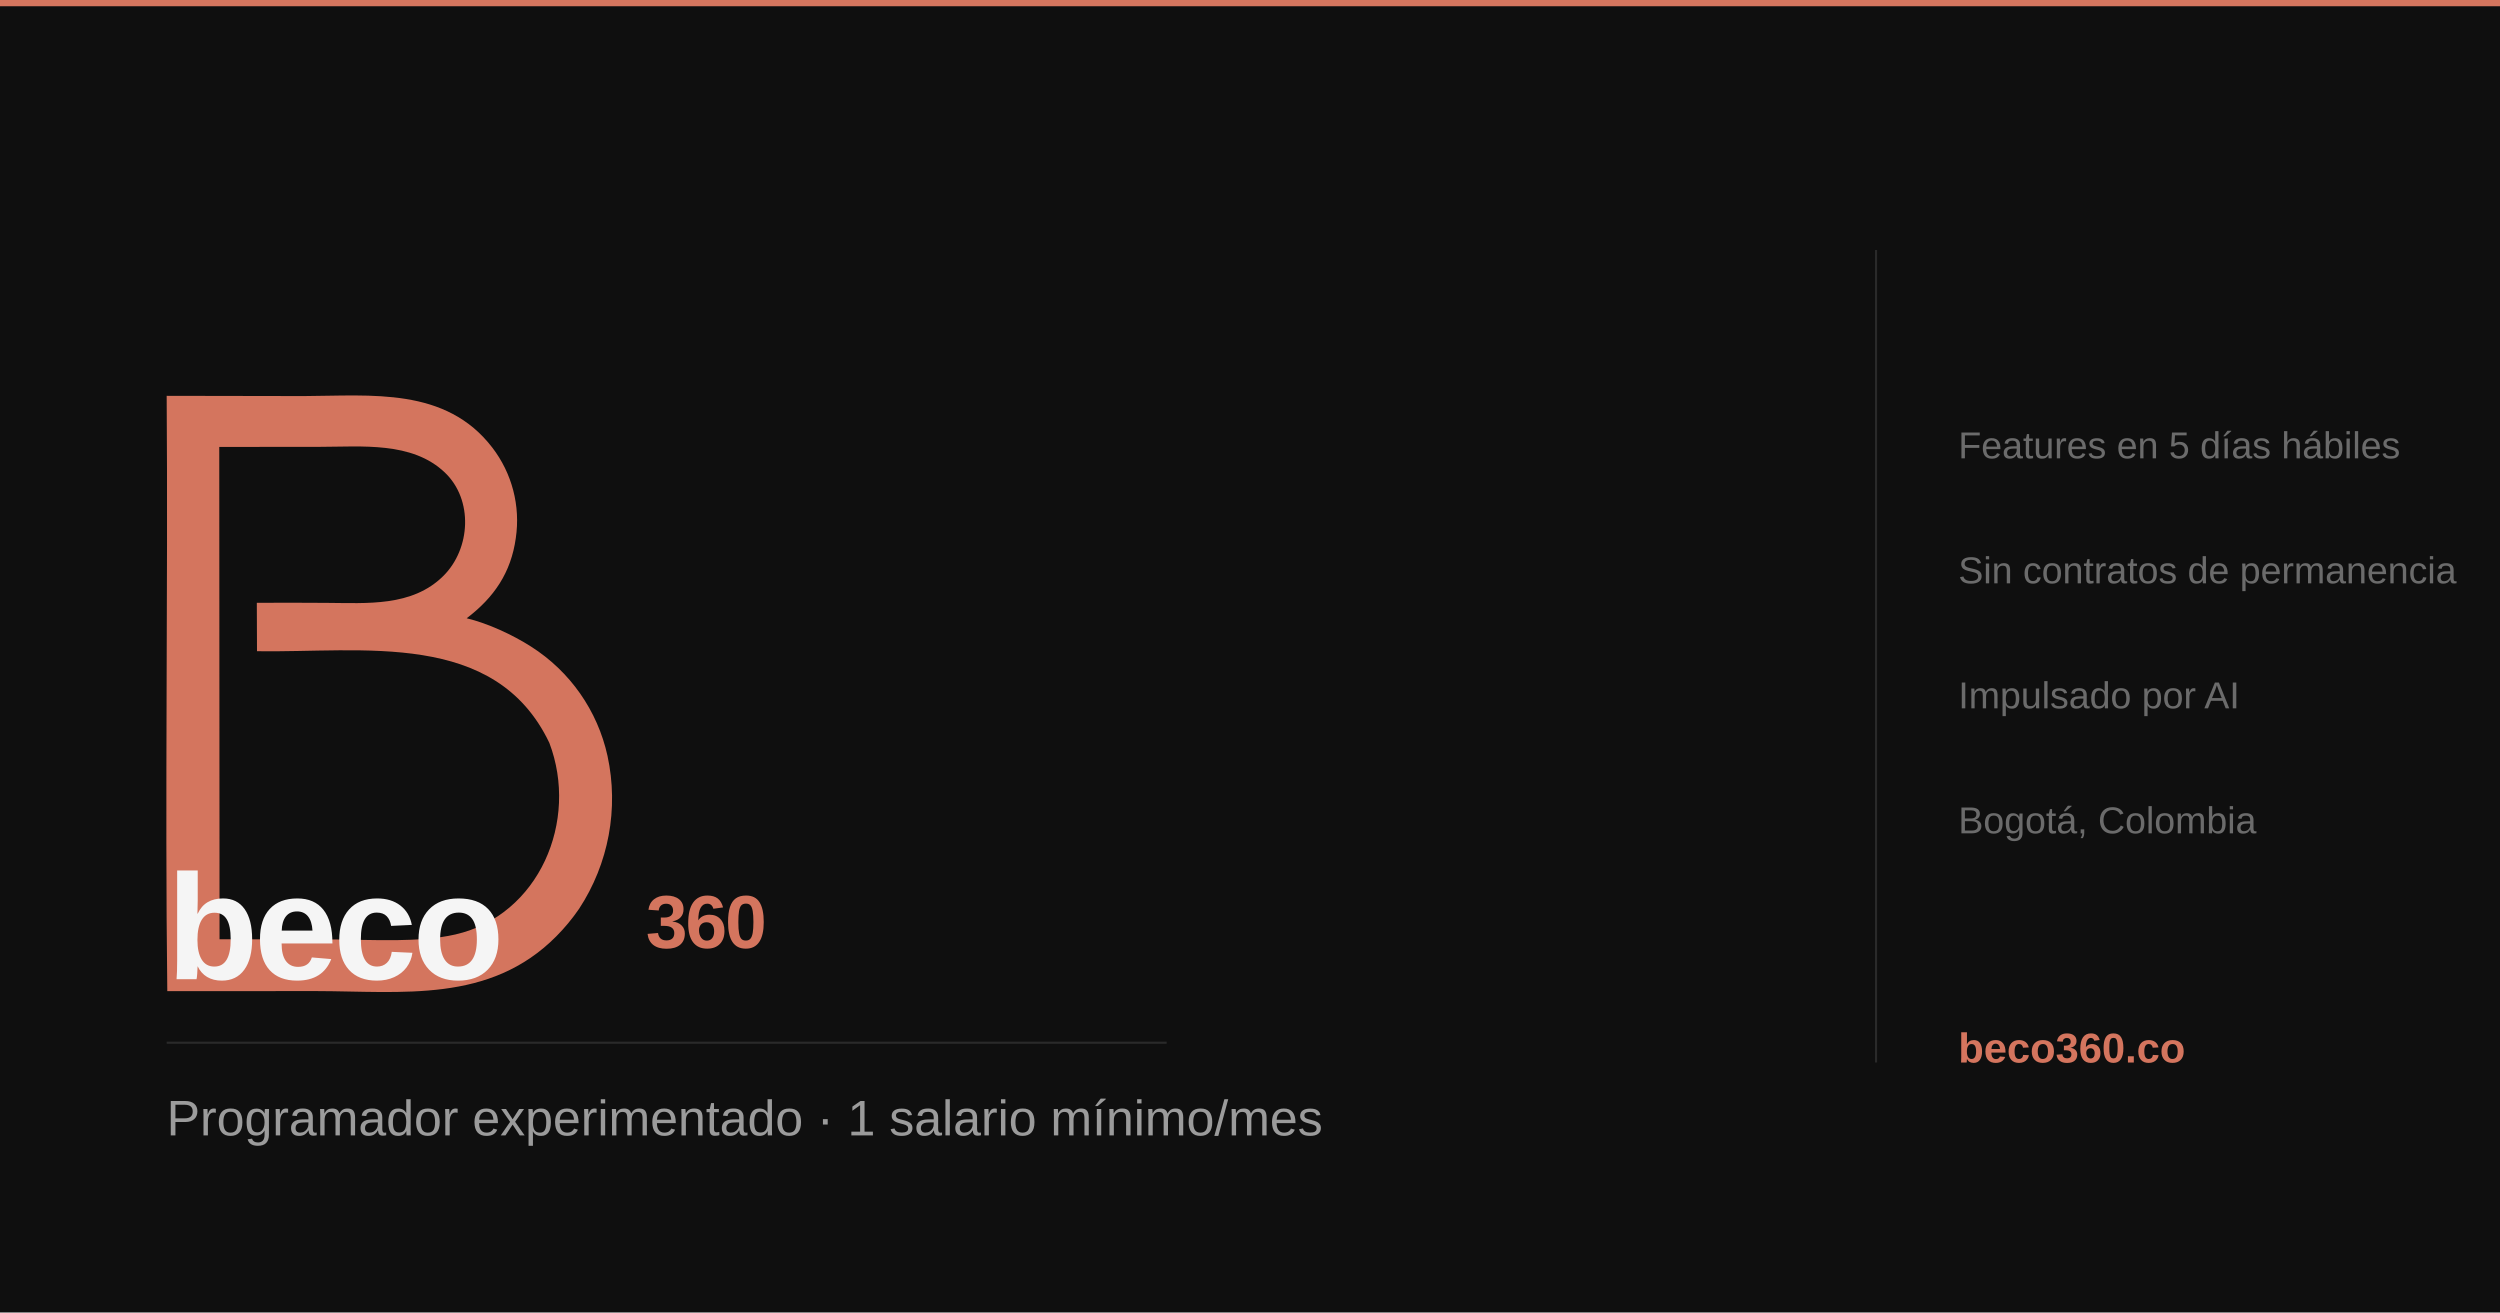
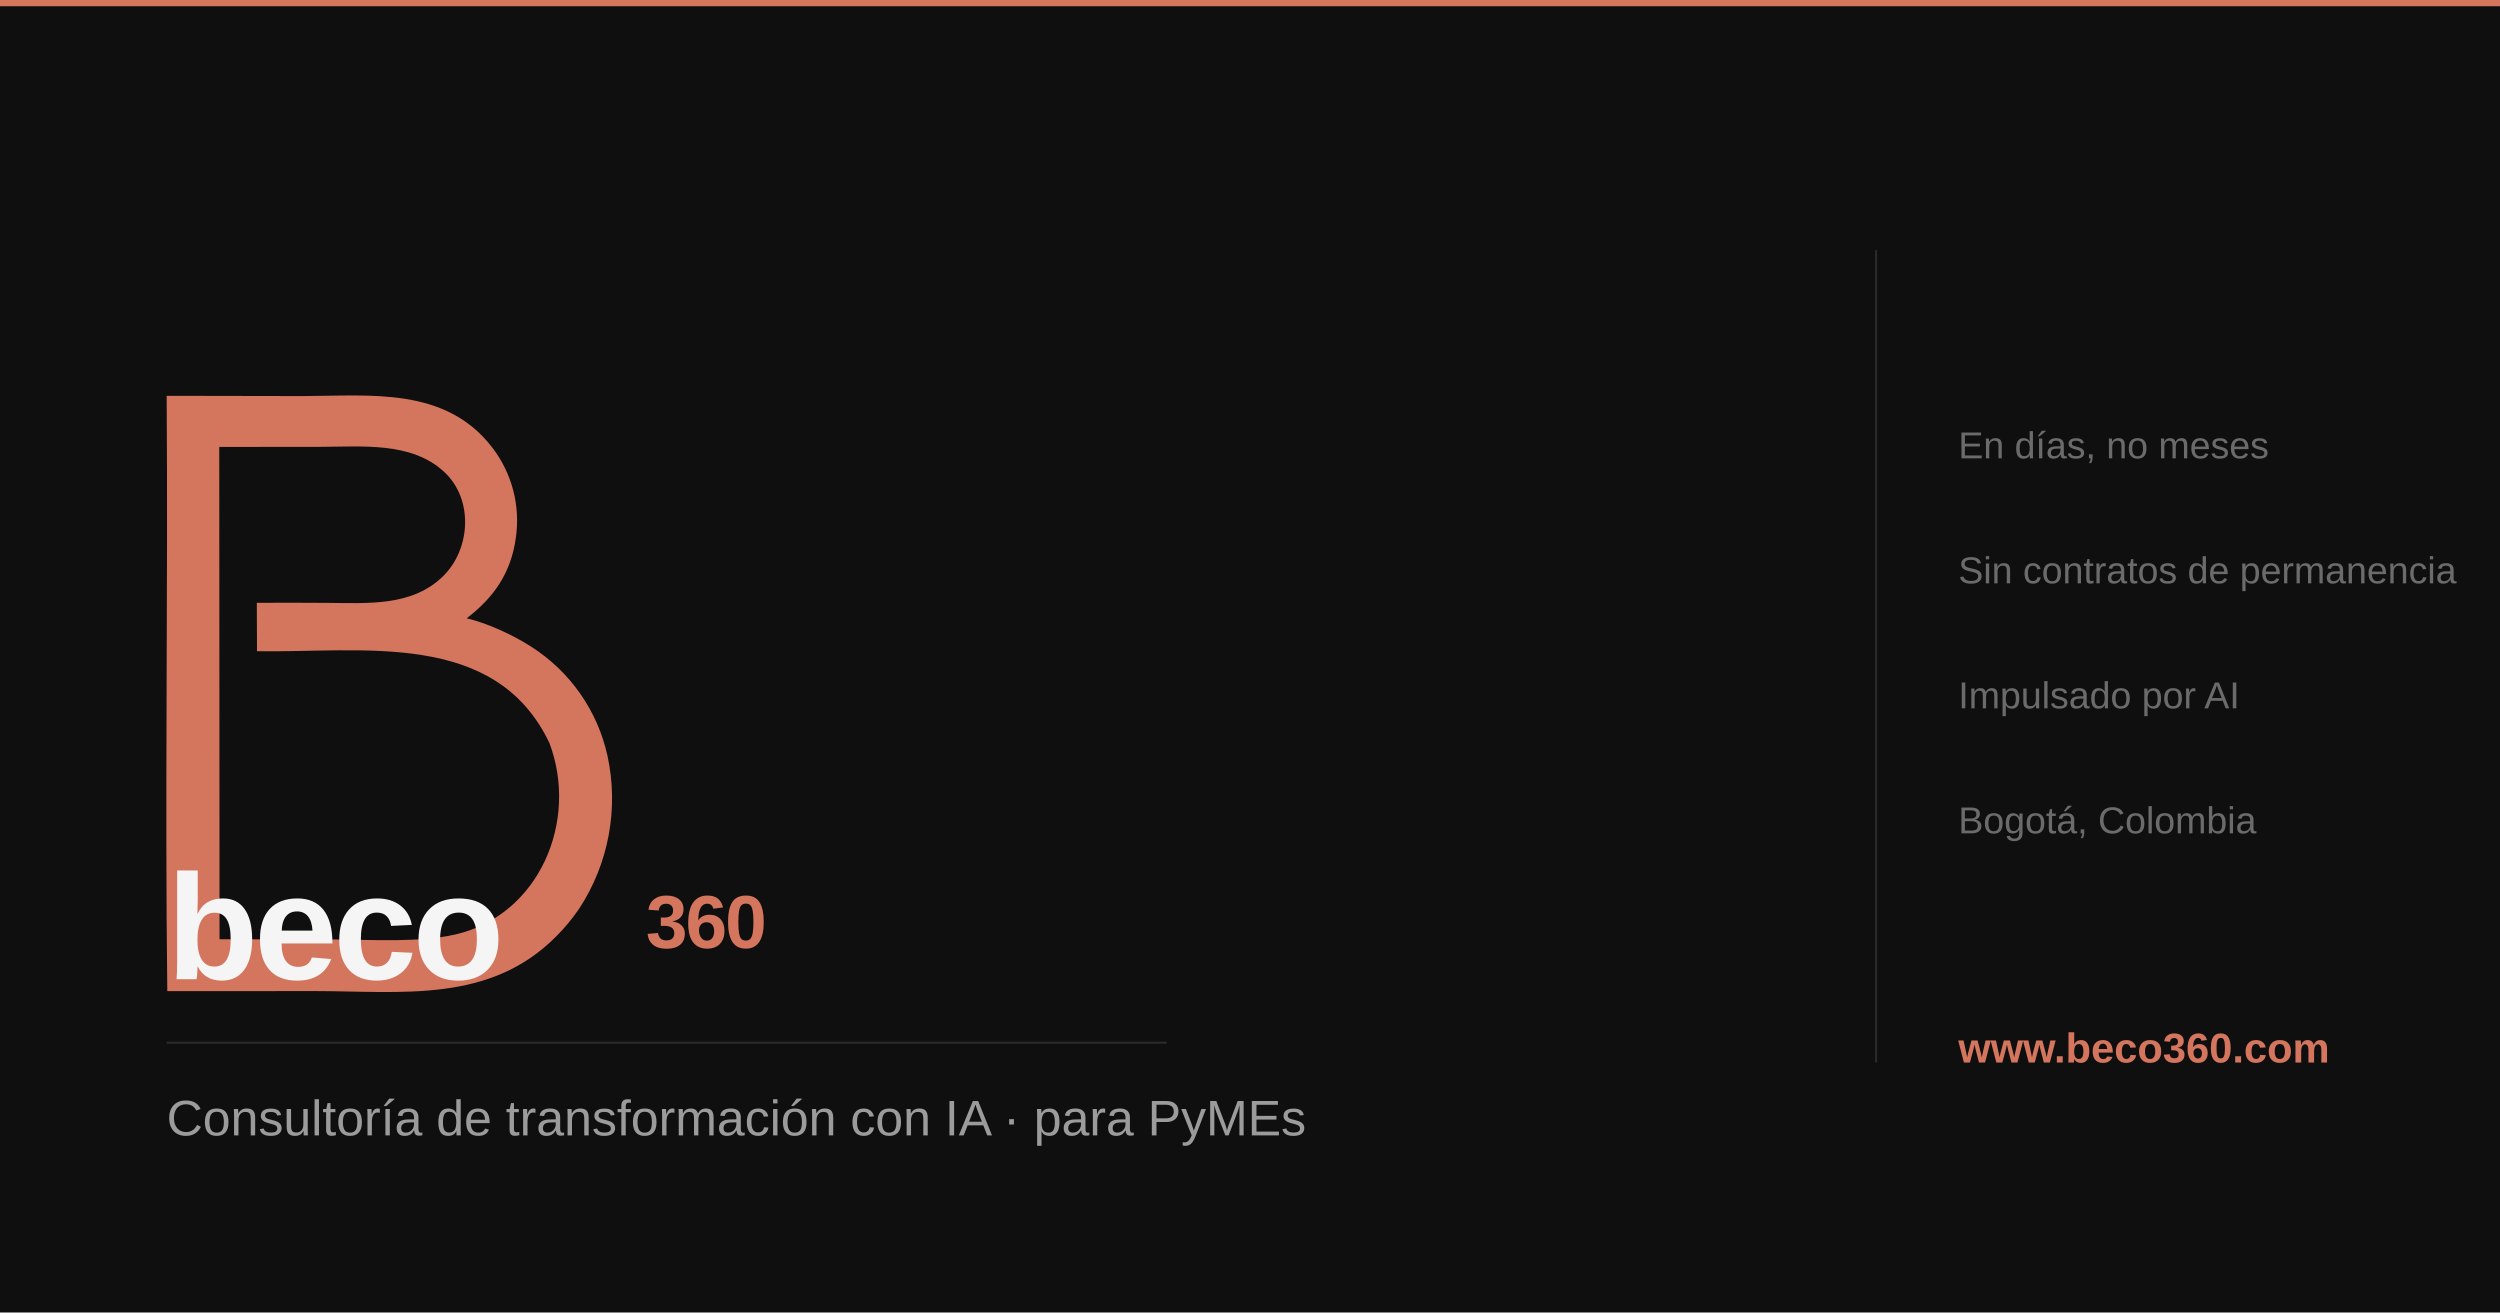
<svg xmlns="http://www.w3.org/2000/svg" width="1200" height="630" viewBox="0 0 1200 630">
  <rect width="1200" height="630" fill="#0F0F0F" />
  <rect x="0" y="0" width="1200" height="3" fill="#D4755E" />
  <g transform="translate(80, 190) scale(1.35)">
    <path fill="#D4755E" fill-rule="evenodd" d="M0 0L48.751 0.086C72.796 -0.021 99.247 -3.167 115.793 18.417C122.814 27.559 125.826 39.158 124.139 50.56C122.442 62.876 116.379 71.715 106.669 79.087C114.2 80.889 123.021 84.977 129.533 89.138C143.417 97.955 153.211 111.946 156.741 128.009C160.807 146.753 157.169 166.345 146.645 182.38C144.231 185.9 141.502 189.193 138.492 192.218C114.855 216 83.851 211.699 53.081 211.644L0.222 211.667C-0.641 141.491 0.501 70.371 0 0Z M18.699 18.17L54.483 18.137C69.367 18.125 87.264 16.179 98.899 27.257C109.088 36.959 108.093 54.38 98.381 64.03C87.266 75.073 71.176 73.686 56.759 73.614C48.524 73.552 40.29 73.544 32.055 73.591L32.118 90.805C69.48 91.401 116.818 83.051 136.055 123.375C146.618 151.075 132.514 184.692 102.584 191.528C89.762 194.457 73.536 193.376 60.151 193.292L18.801 193.209L18.699 18.17Z" />
  </g>
  <text x="80" y="470" font-family="'Plus Jakarta Sans', 'Helvetica Neue', Arial, sans-serif" font-size="72" font-weight="700" fill="#F5F5F5" letter-spacing="-2">beco</text>
  <text x="310" y="455" font-family="'Plus Jakarta Sans', 'Helvetica Neue', Arial, sans-serif" font-size="36" font-weight="600" fill="#D4755E" letter-spacing="-1">360</text>
  <rect x="80" y="500" width="480" height="1" fill="#2A2A2A" />
-   <text x="80" y="545" font-family="'Plus Jakarta Sans', 'Helvetica Neue', Arial, sans-serif" font-size="24" font-weight="400" fill="#9B9B9B">Programador experimentado · 1 salario mínimo/mes</text>
+   <text x="80" y="545" font-family="'Plus Jakarta Sans', 'Helvetica Neue', Arial, sans-serif" font-size="24" font-weight="400" fill="#9B9B9B">Consultoría de transformación con IA · para PyMEs</text>
  <rect x="900" y="120" width="1" height="390" fill="#2A2A2A" />
-   <text x="940" y="220" font-family="'Plus Jakarta Sans', 'Helvetica Neue', Arial, sans-serif" font-size="18" font-weight="500" fill="#6B6B6B">Features en 5 días hábiles</text>
+   <text x="940" y="220" font-family="'Plus Jakarta Sans', 'Helvetica Neue', Arial, sans-serif" font-size="18" font-weight="500" fill="#6B6B6B">En días, no meses</text>
  <text x="940" y="280" font-family="'Plus Jakarta Sans', 'Helvetica Neue', Arial, sans-serif" font-size="18" font-weight="500" fill="#6B6B6B">Sin contratos de permanencia</text>
  <text x="940" y="340" font-family="'Plus Jakarta Sans', 'Helvetica Neue', Arial, sans-serif" font-size="18" font-weight="500" fill="#6B6B6B">Impulsado por AI</text>
  <text x="940" y="400" font-family="'Plus Jakarta Sans', 'Helvetica Neue', Arial, sans-serif" font-size="18" font-weight="500" fill="#6B6B6B">Bogotá, Colombia</text>
-   <text x="940" y="510" font-family="'Plus Jakarta Sans', 'Helvetica Neue', Arial, sans-serif" font-size="20" font-weight="600" fill="#D4755E">beco360.co</text>
+   <text x="940" y="510" font-family="'Plus Jakarta Sans', 'Helvetica Neue', Arial, sans-serif" font-size="20" font-weight="600" fill="#D4755E">www.beco360.com</text>
</svg>
